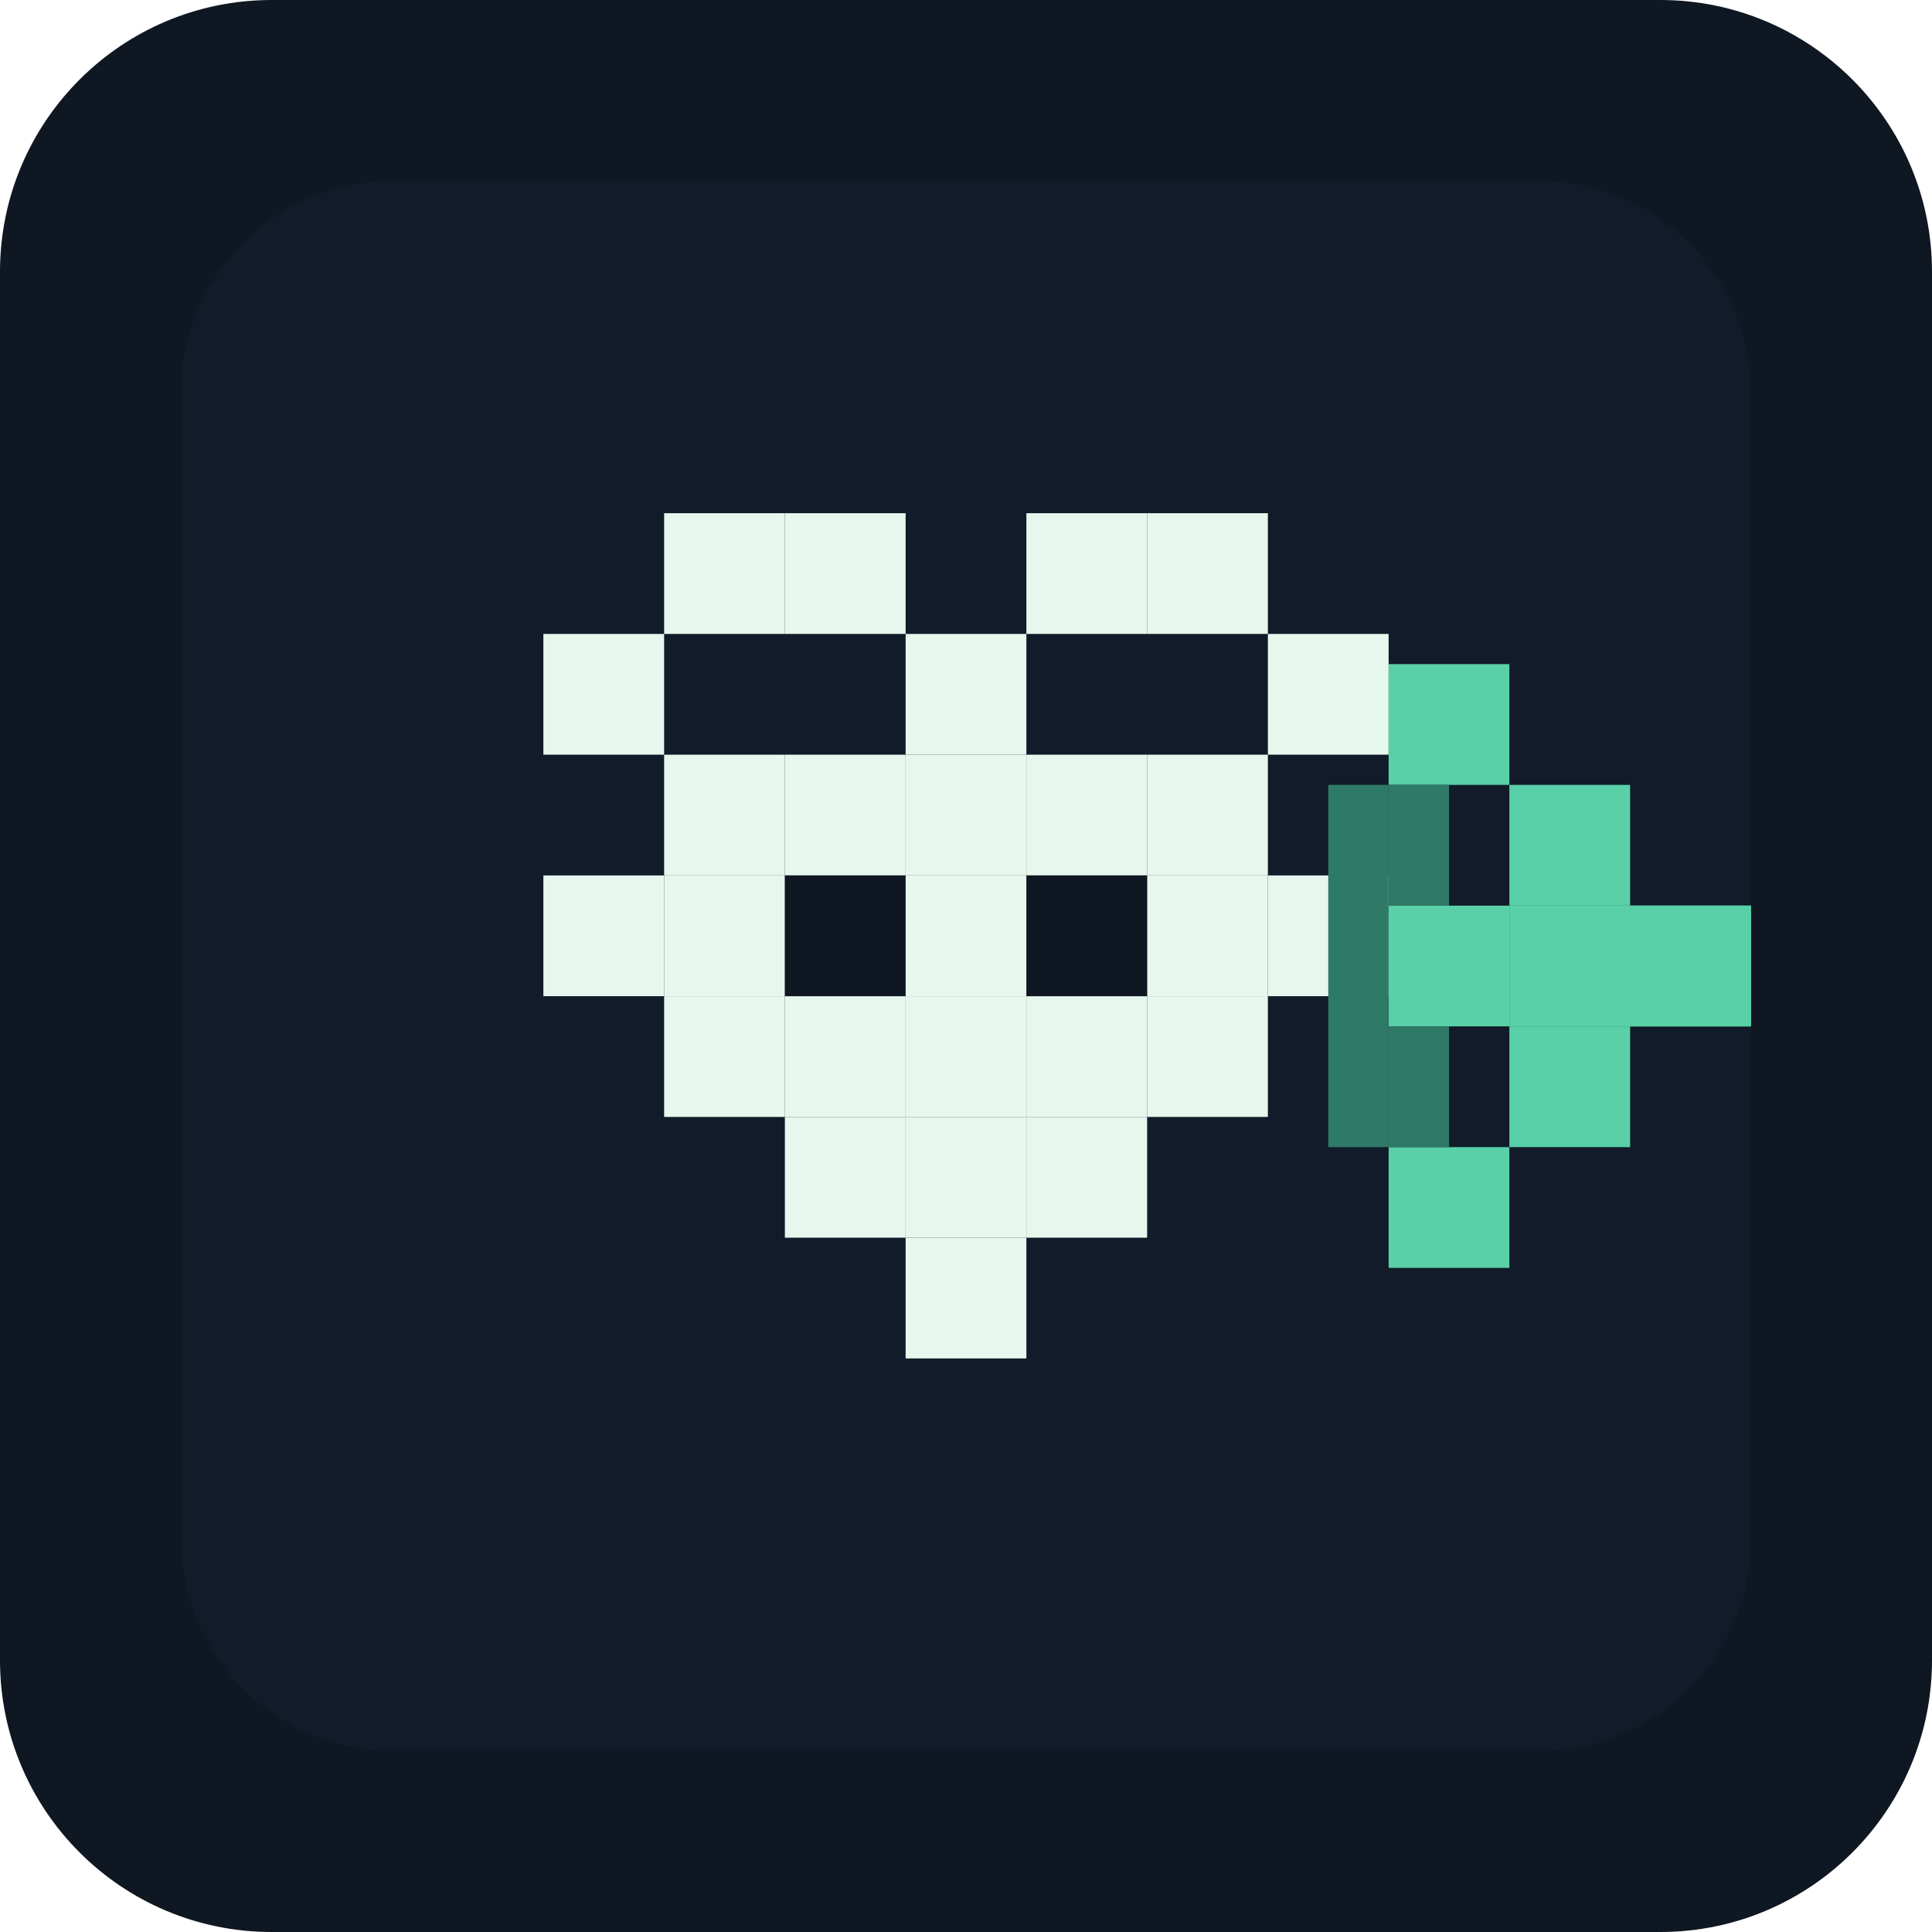
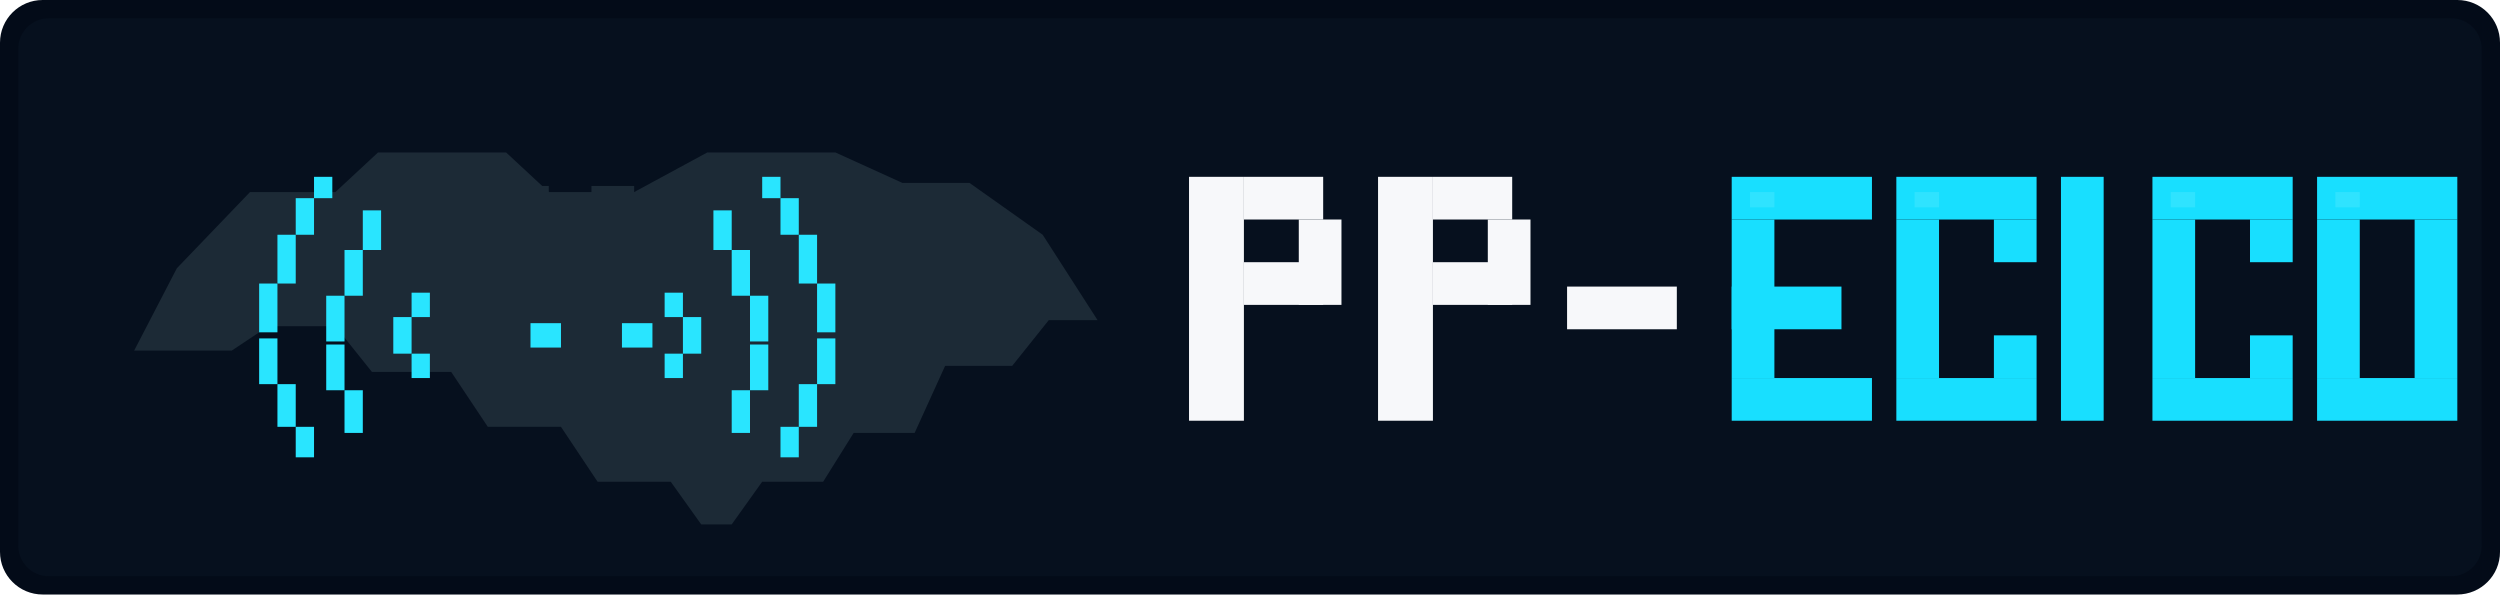
- <svg xmlns="http://www.w3.org/2000/svg" width="256" height="256" viewBox="0 0 256 256" fill="none">
-   <rect width="256" height="256" rx="36" fill="#0F1722" />
-   <rect x="24" y="24" width="208" height="208" rx="28" fill="#111B29" />
-   <g fill="#E6F7EE">
-     <rect x="72" y="84" width="16" height="16" />
-     <rect x="88" y="68" width="16" height="16" />
-     <rect x="104" y="68" width="16" height="16" />
-     <rect x="120" y="84" width="16" height="16" />
-     <rect x="136" y="68" width="16" height="16" />
-     <rect x="152" y="68" width="16" height="16" />
-     <rect x="168" y="84" width="16" height="16" />
-     <rect x="88" y="100" width="16" height="16" />
-     <rect x="104" y="100" width="16" height="16" />
-     <rect x="120" y="100" width="16" height="16" />
-     <rect x="136" y="100" width="16" height="16" />
-     <rect x="152" y="100" width="16" height="16" />
-     <rect x="72" y="116" width="16" height="16" />
-     <rect x="88" y="116" width="16" height="16" />
-     <rect x="104" y="116" width="16" height="16" />
-     <rect x="120" y="116" width="16" height="16" />
-     <rect x="136" y="116" width="16" height="16" />
-     <rect x="152" y="116" width="16" height="16" />
-     <rect x="168" y="116" width="16" height="16" />
-     <rect x="88" y="132" width="16" height="16" />
-     <rect x="104" y="132" width="16" height="16" />
-     <rect x="120" y="132" width="16" height="16" />
-     <rect x="136" y="132" width="16" height="16" />
-     <rect x="152" y="132" width="16" height="16" />
-     <rect x="104" y="148" width="16" height="16" />
-     <rect x="120" y="148" width="16" height="16" />
-     <rect x="136" y="148" width="16" height="16" />
-     <rect x="120" y="164" width="16" height="16" />
+ <svg xmlns="http://www.w3.org/2000/svg" width="1640" height="390" viewBox="0 0 1640 390" fill="none">
+   <rect width="1640" height="390" rx="28" fill="#030B18" />
+   <rect x="12" y="12" width="1616" height="366" rx="20" fill="#06101E" />
+   <g fill="#1C2A36">
+     <path d="M88 230L116 176L164 126H220L248 100H332L360 126H416L464 100H548L592 120H636L684 154L720 210H688L664 240H620L600 284H560L540 316H500L480 344H460L440 316H392L368 280H320L296 244H244L220 214H176L152 230H88Z" />
+     <rect x="304" y="154" width="24" height="44" />
+     <rect x="420" y="154" width="24" height="44" />
+     <rect x="332" y="122" width="28" height="28" />
+     <rect x="388" y="122" width="28" height="28" />
  </g>
-   <g fill="#0F1722">
-     <rect x="104" y="116" width="16" height="16" />
-     <rect x="136" y="116" width="16" height="16" />
+   <g fill="#29E5FF">
+     <rect x="348" y="212" width="20" height="16" />
+     <rect x="408" y="212" width="20" height="16" />
+     <rect x="170" y="186" width="12" height="32" />
+     <rect x="182" y="154" width="12" height="32" />
+     <rect x="194" y="130" width="12" height="24" />
+     <rect x="206" y="116" width="12" height="14" />
+     <rect x="170" y="222" width="12" height="30" />
+     <rect x="182" y="252" width="12" height="28" />
+     <rect x="194" y="280" width="12" height="20" />
+     <rect x="214" y="194" width="12" height="30" />
+     <rect x="226" y="164" width="12" height="30" />
+     <rect x="238" y="138" width="12" height="26" />
+     <rect x="214" y="226" width="12" height="30" />
+     <rect x="226" y="256" width="12" height="28" />
+     <rect x="258" y="208" width="12" height="24" />
+     <rect x="270" y="192" width="12" height="16" />
+     <rect x="270" y="232" width="12" height="16" />
+     <rect x="536" y="186" width="12" height="32" />
+     <rect x="524" y="154" width="12" height="32" />
+     <rect x="512" y="130" width="12" height="24" />
+     <rect x="500" y="116" width="12" height="14" />
+     <rect x="536" y="222" width="12" height="30" />
+     <rect x="524" y="252" width="12" height="28" />
+     <rect x="512" y="280" width="12" height="20" />
+     <rect x="492" y="194" width="12" height="30" />
+     <rect x="480" y="164" width="12" height="30" />
+     <rect x="468" y="138" width="12" height="26" />
+     <rect x="492" y="226" width="12" height="30" />
+     <rect x="480" y="256" width="12" height="28" />
+     <rect x="448" y="208" width="12" height="24" />
+     <rect x="436" y="192" width="12" height="16" />
+     <rect x="436" y="232" width="12" height="16" />
  </g>
-   <g fill="#59D0A8">
-     <rect x="184" y="88" width="16" height="16" />
-     <rect x="200" y="104" width="16" height="16" />
-     <rect x="216" y="120" width="16" height="16" />
-     <rect x="184" y="120" width="16" height="16" />
-     <rect x="200" y="120" width="16" height="16" />
-     <rect x="216" y="120" width="16" height="16" />
-     <rect x="184" y="152" width="16" height="16" />
-     <rect x="200" y="136" width="16" height="16" />
-     <rect x="216" y="120" width="16" height="16" />
+   <g fill="#F7F8FA">
+     <rect x="780" y="116" width="36" height="160" />
+     <rect x="816" y="116" width="52" height="28" />
+     <rect x="816" y="172" width="52" height="28" />
+     <rect x="852" y="144" width="28" height="56" />
+     <rect x="904" y="116" width="36" height="160" />
+     <rect x="940" y="116" width="52" height="28" />
+     <rect x="940" y="172" width="52" height="28" />
+     <rect x="976" y="144" width="28" height="56" />
+     <rect x="1028" y="188" width="72" height="28" />
  </g>
-   <g fill="#2F7A67">
-     <rect x="176" y="104" width="8" height="48" />
-     <rect x="184" y="104" width="8" height="16" />
-     <rect x="184" y="136" width="8" height="16" />
+   <g fill="#18DFFF">
+     <rect x="1136" y="116" width="92" height="28" />
+     <rect x="1136" y="188" width="72" height="28" />
+     <rect x="1136" y="248" width="92" height="28" />
+     <rect x="1136" y="144" width="28" height="104" />
+     <rect x="1244" y="116" width="92" height="28" />
+     <rect x="1244" y="248" width="92" height="28" />
+     <rect x="1244" y="144" width="28" height="104" />
+     <rect x="1308" y="144" width="28" height="28" />
+     <rect x="1308" y="220" width="28" height="28" />
+     <rect x="1352" y="116" width="28" height="160" />
+     <rect x="1412" y="116" width="92" height="28" />
+     <rect x="1412" y="248" width="92" height="28" />
+     <rect x="1412" y="144" width="28" height="104" />
+     <rect x="1476" y="144" width="28" height="28" />
+     <rect x="1476" y="220" width="28" height="28" />
+     <rect x="1520" y="116" width="92" height="28" />
+     <rect x="1520" y="248" width="92" height="28" />
+     <rect x="1520" y="144" width="28" height="104" />
+     <rect x="1584" y="144" width="28" height="104" />
+   </g>
+   <g opacity="0.15" fill="#B5F6FF">
+     <rect x="1148" y="126" width="16" height="10" />
+     <rect x="1256" y="126" width="16" height="10" />
+     <rect x="1424" y="126" width="16" height="10" />
+     <rect x="1532" y="126" width="16" height="10" />
  </g>
</svg>
